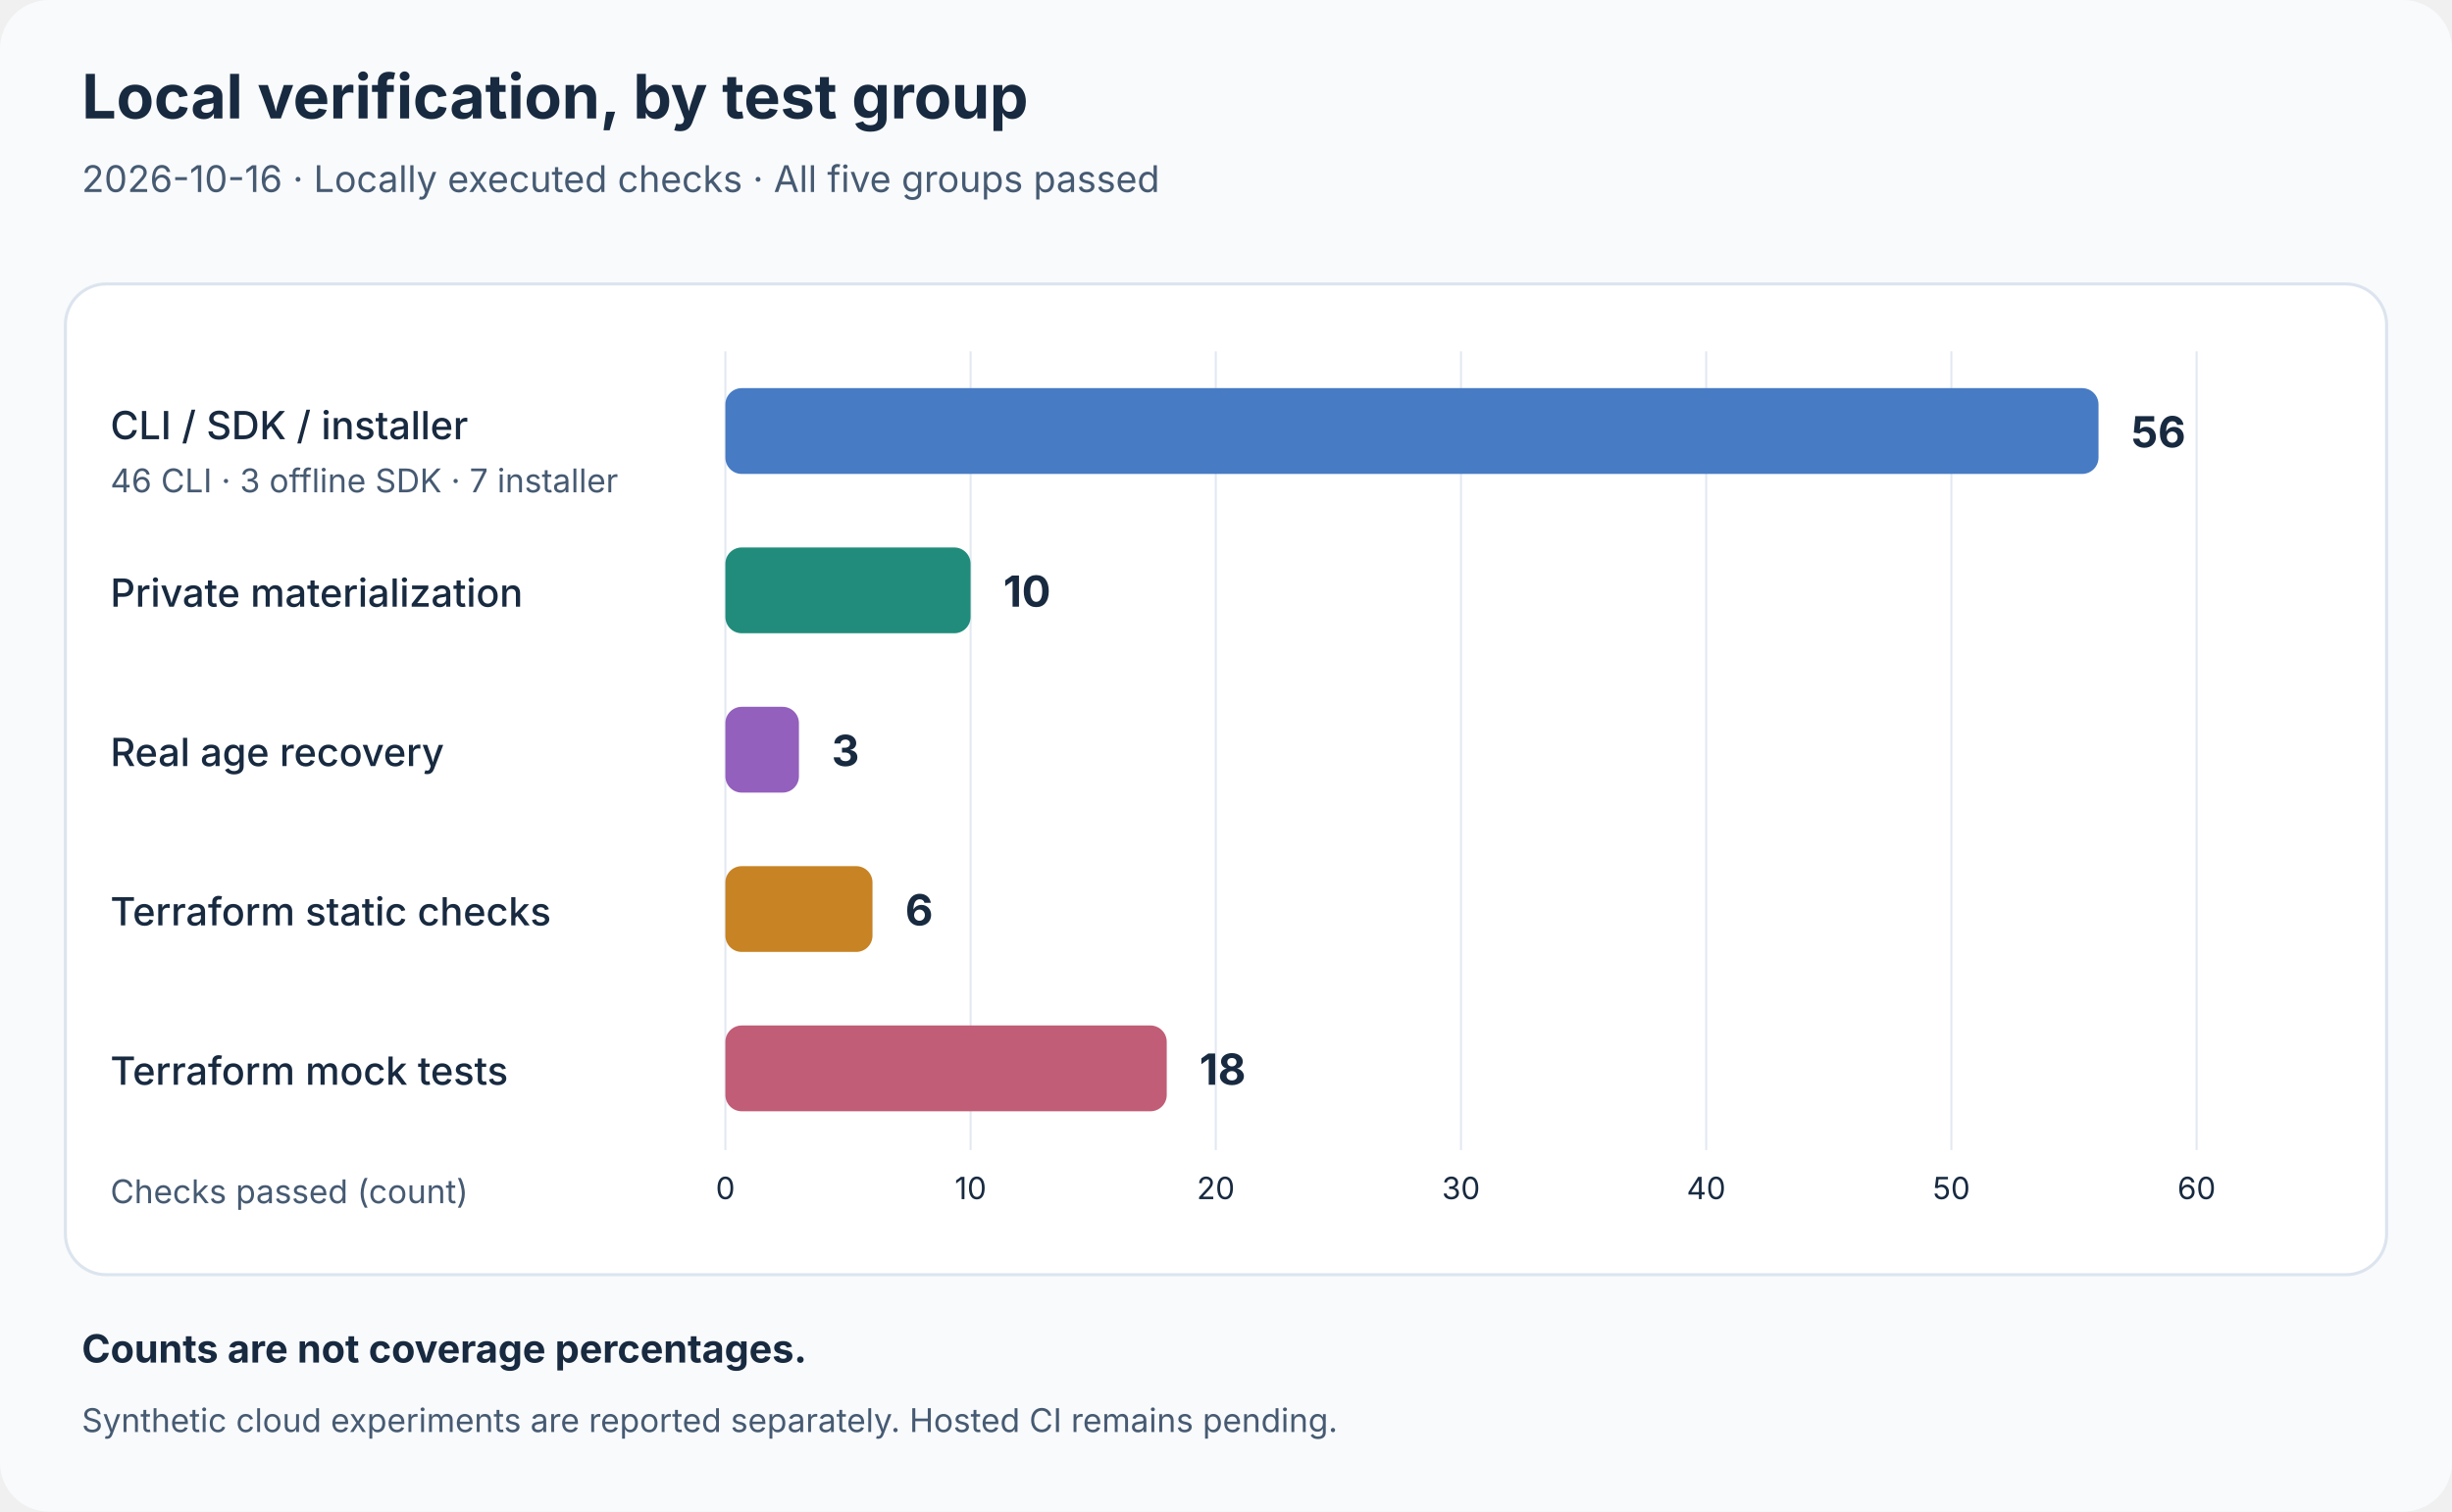
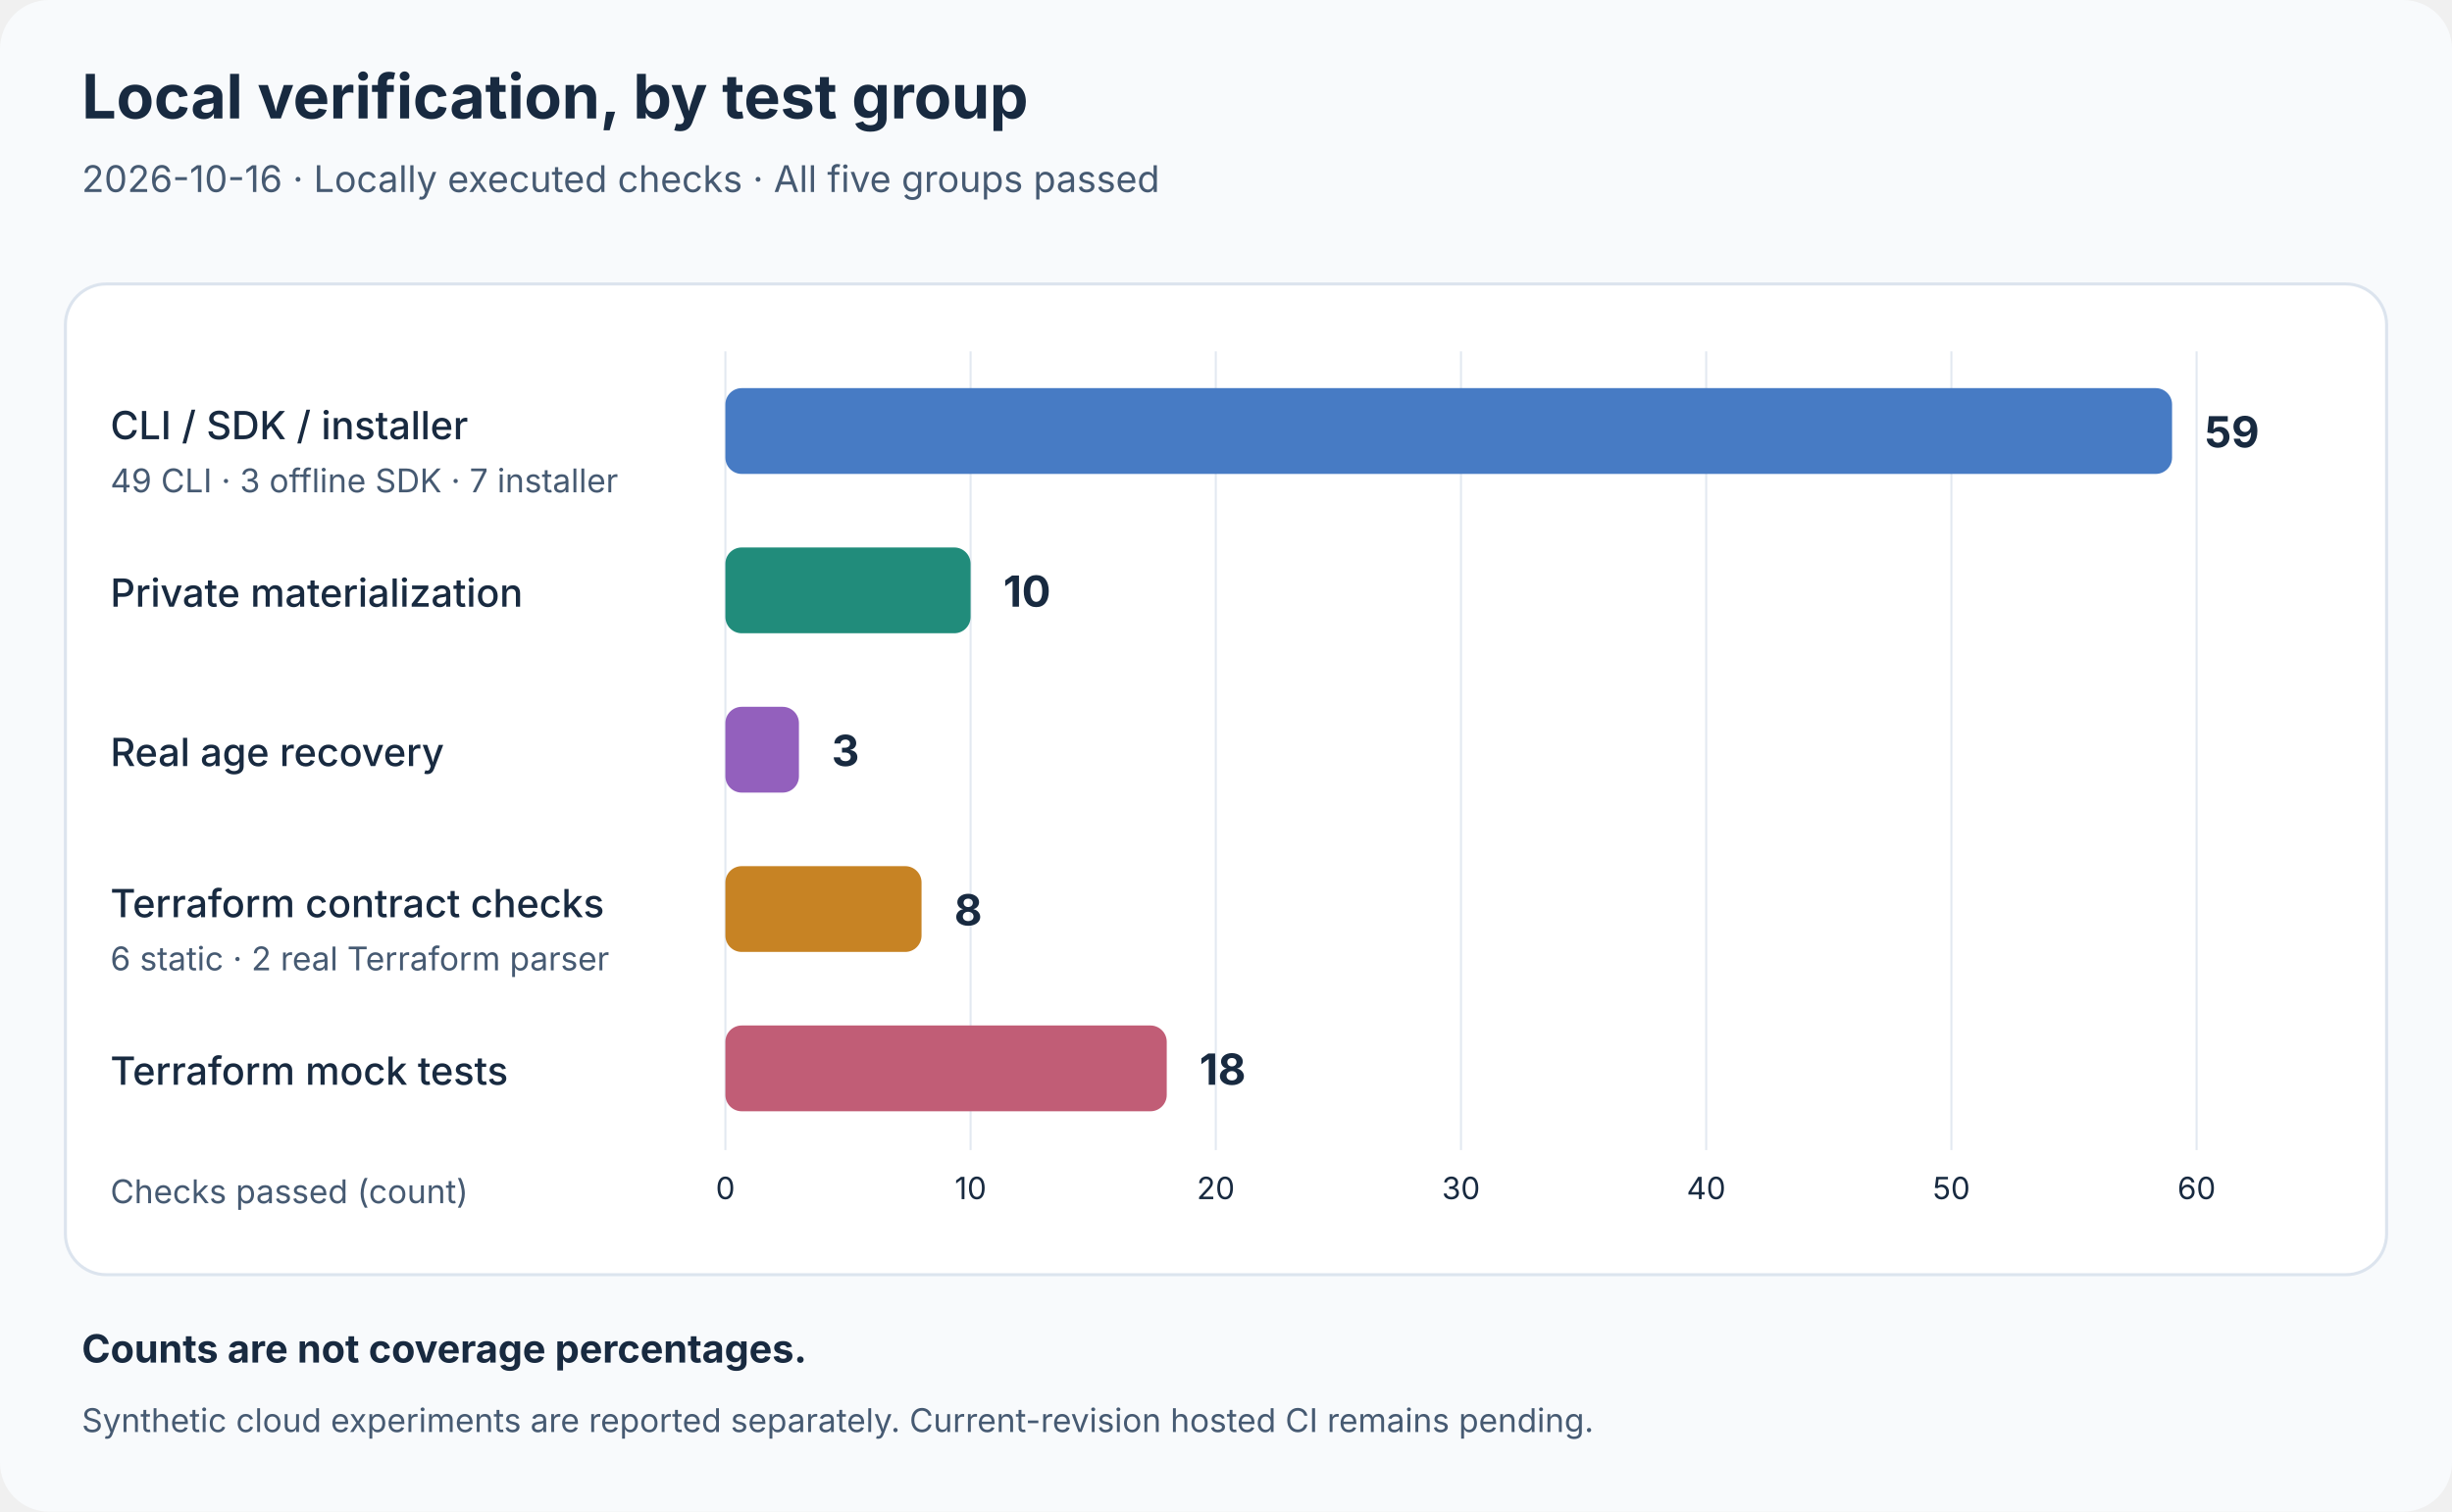
<svg xmlns="http://www.w3.org/2000/svg" width="1200" height="740" viewBox="0 0 1200 740" role="img" aria-labelledby="title desc">
  <style>
    text { font-family: system-ui, -apple-system, BlinkMacSystemFont, "Segoe UI", sans-serif; fill: #182a40; }
    .title { font-size: 30px; font-weight: 750; }
    .subtitle { font-size: 18px; fill: #465a72; }
    .label { font-size: 19px; font-weight: 550; }
    .count { font-size: 21px; font-weight: 750; }
    .tick { font-size: 15px; fill: #52647a; }
    .note { font-size: 19px; font-weight: 650; }
    .small { font-size: 16px; fill: #465a72; }
  </style>
  <rect width="1200" height="740" rx="24" fill="#f8fafc" />
  <text x="40" y="58" class="title">Local verification, by test group</text>
  <text x="40" y="94" class="subtitle">2026-10-16 · Locally executed checks · All five groups passed</text>
  <rect x="32" y="139" width="1136" height="485" rx="20" fill="#ffffff" stroke="#dce4ee" stroke-width="1.5" />
  <g stroke="#e3e9f1" stroke-width="1">
    <path d="M 355 172 V 563" />
    <path d="M 475 172 V 563" />
    <path d="M 595 172 V 563" />
    <path d="M 715 172 V 563" />
    <path d="M 835 172 V 563" />
    <path d="M 955 172 V 563" />
    <path d="M 1075 172 V 563" />
  </g>
  <g>
    <text x="54" y="215" class="label">CLI / SDK / installer</text>
-     <text x="54" y="241" class="small">46 CLI · 3 offline SDK · 7 installer</text>
-     <rect x="355" y="190" width="672" height="42" rx="8" fill="#477bc4" />
-     <text x="1043" y="219" class="count">56</text>
+     <text x="54" y="241" class="small">49 CLI · 3 offline SDK · 7 installer</text>
+     <rect x="355" y="190" width="708" height="42" rx="8" fill="#477bc4" />
+     <text x="1079" y="219" class="count">59</text>
    <text x="54" y="297" class="label">Private materialization</text>
    <rect x="355" y="268" width="120" height="42" rx="8" fill="#218c7b" />
    <text x="491" y="297" class="count">10</text>
    <text x="54" y="375" class="label">Real age recovery</text>
    <rect x="355" y="346" width="36" height="42" rx="8" fill="#9360bd" />
    <text x="407" y="375" class="count">3</text>
-     <text x="54" y="453" class="label">Terraform static checks</text>
-     <rect x="355" y="424" width="72" height="42" rx="8" fill="#c78324" />
-     <text x="443" y="453" class="count">6</text>
+     <text x="54" y="449" class="label">Terraform contract checks</text>
+     <text x="54" y="475" class="small">6 static · 2 real Terraform parser</text>
+     <rect x="355" y="424" width="96" height="42" rx="8" fill="#c78324" />
+     <text x="467" y="453" class="count">8</text>
    <text x="54" y="531" class="label">Terraform mock tests</text>
    <rect x="355" y="502" width="216" height="42" rx="8" fill="#c15d76" />
    <text x="587" y="531" class="count">18</text>
  </g>
  <g class="tick" text-anchor="middle">
    <text x="355" y="587">0</text>
    <text x="475" y="587">10</text>
    <text x="595" y="587">20</text>
    <text x="715" y="587">30</text>
    <text x="835" y="587">40</text>
    <text x="955" y="587">50</text>
    <text x="1075" y="587">60</text>
  </g>
  <text x="54" y="589" class="small">Checks passed (count)</text>
  <text x="40" y="667" class="note">Counts are not coverage percentages.</text>
-   <text x="40" y="701" class="small">Synthetic cloud experiments are reported separately. Hosted CI remains pending.</text>
+   <text x="40" y="701" class="small">Synthetic cloud experiments are reported separately. Current-revision hosted CI remains pending.</text>
</svg>
